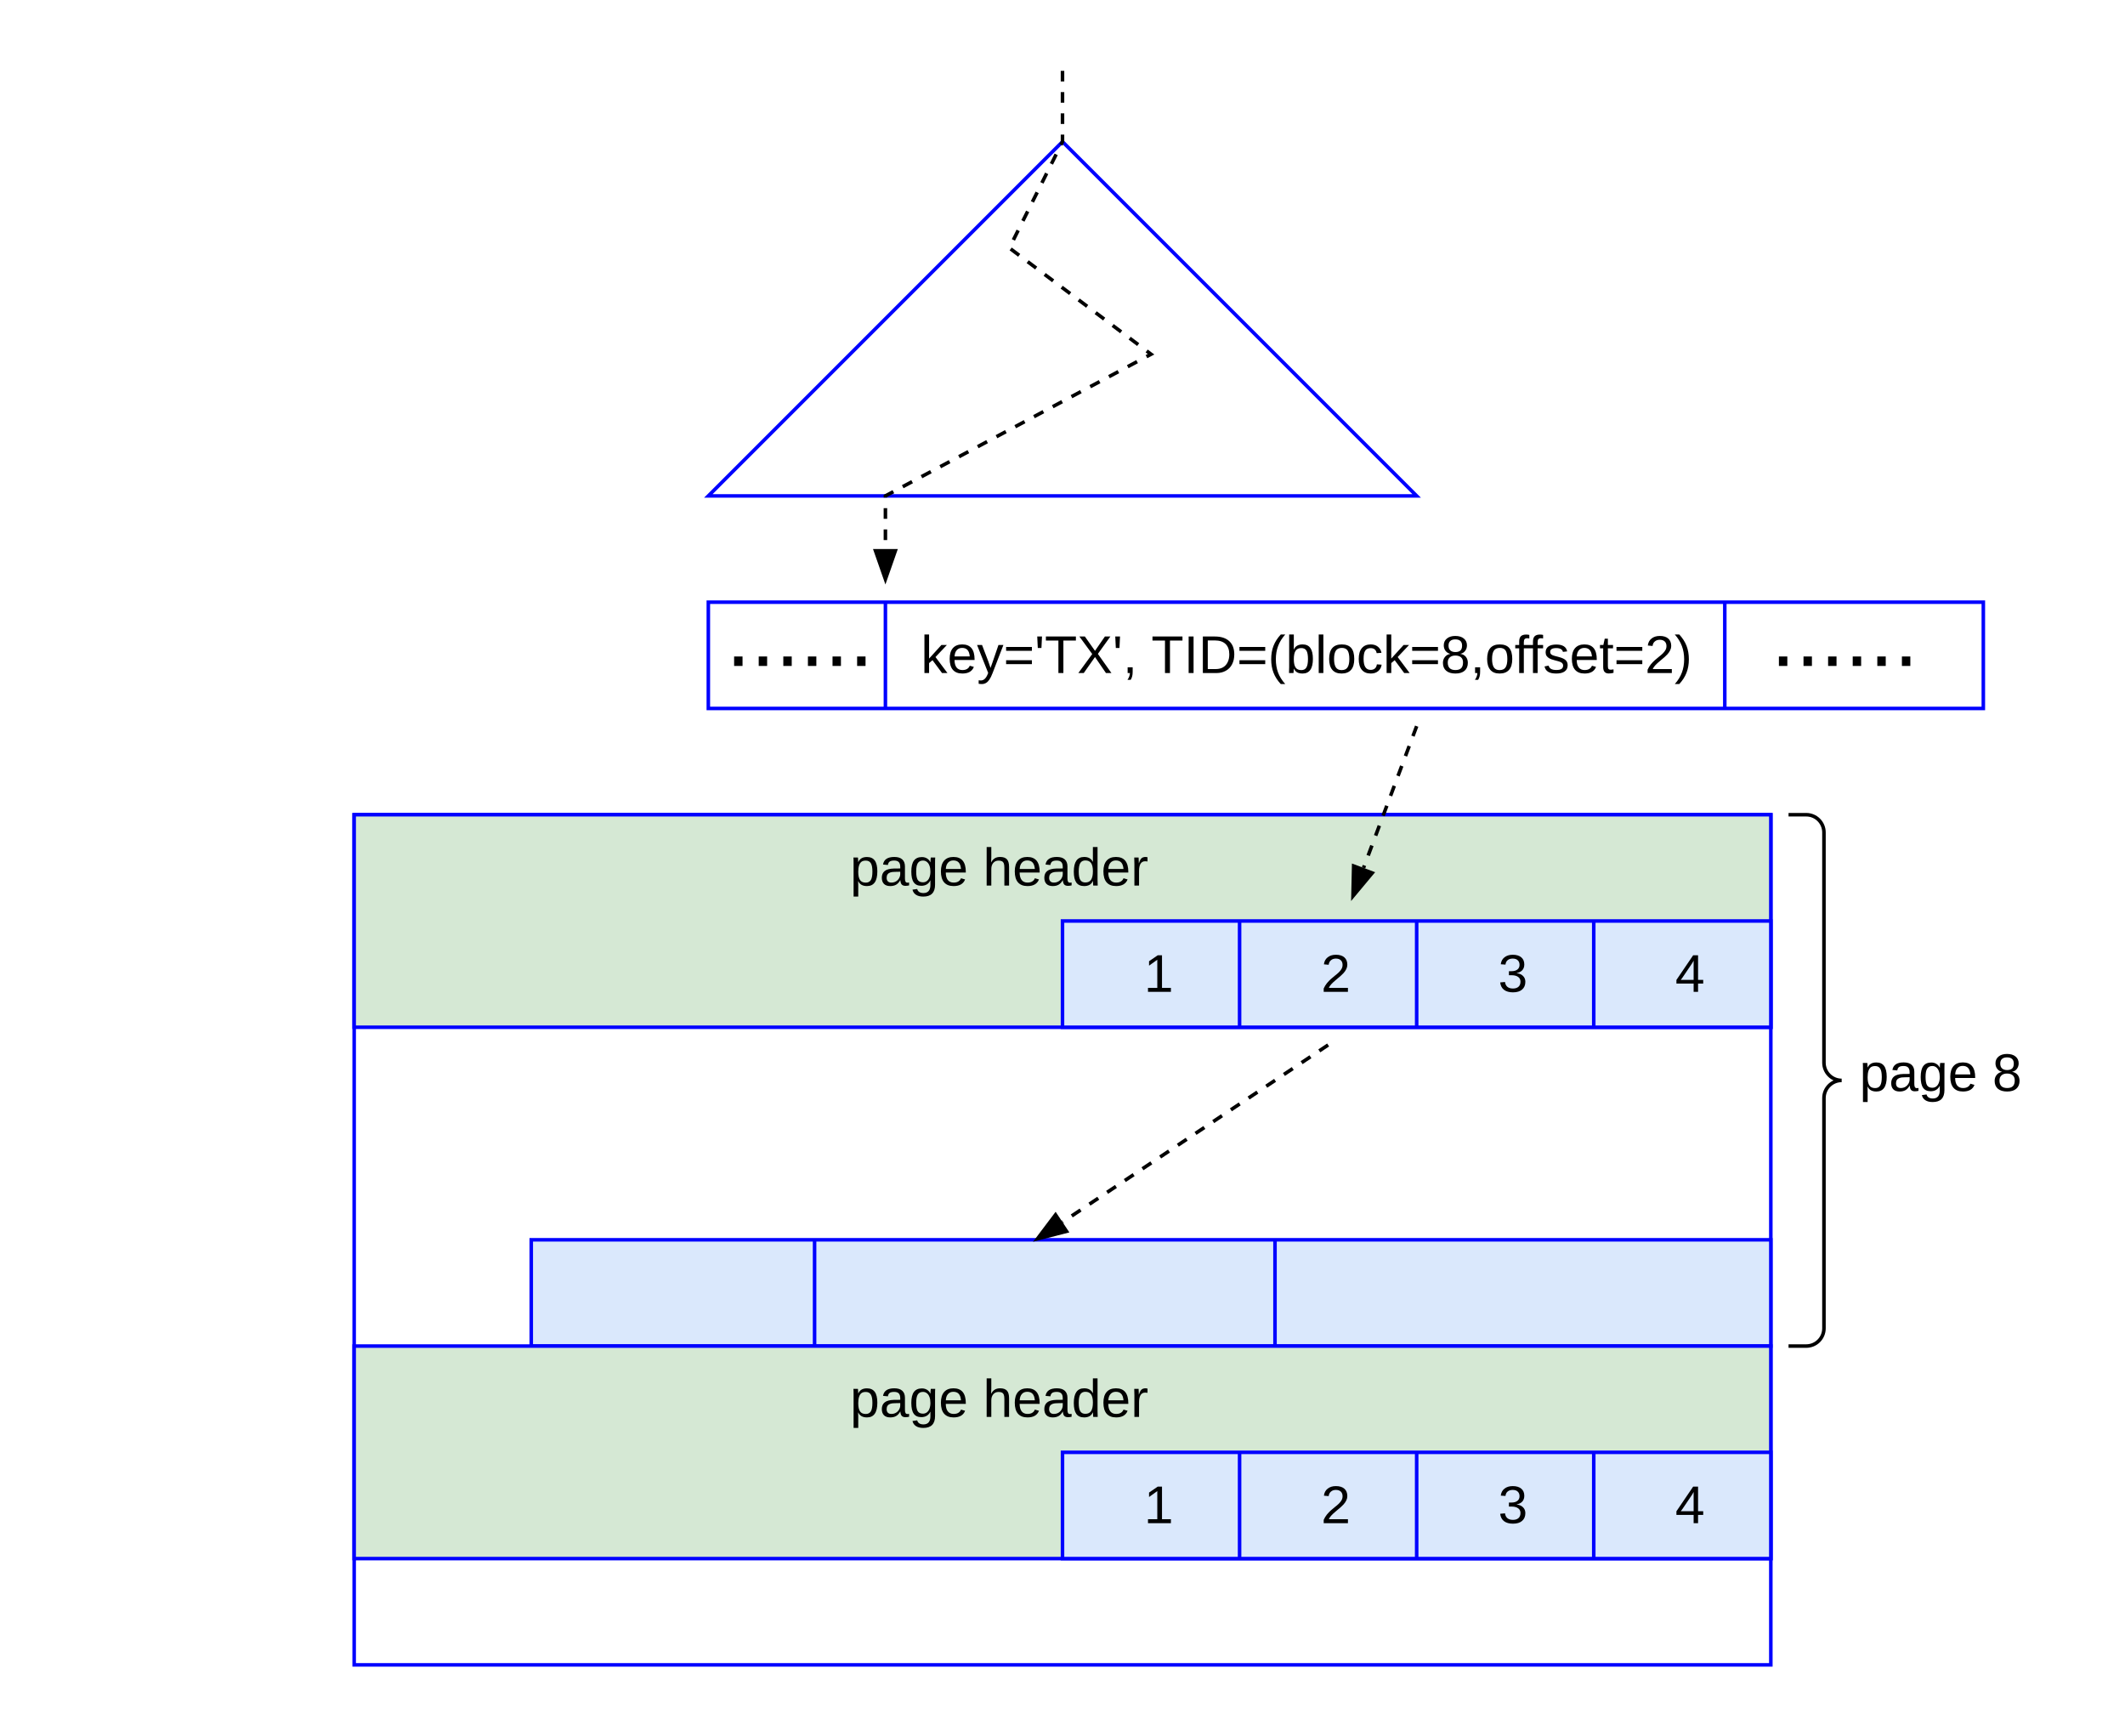
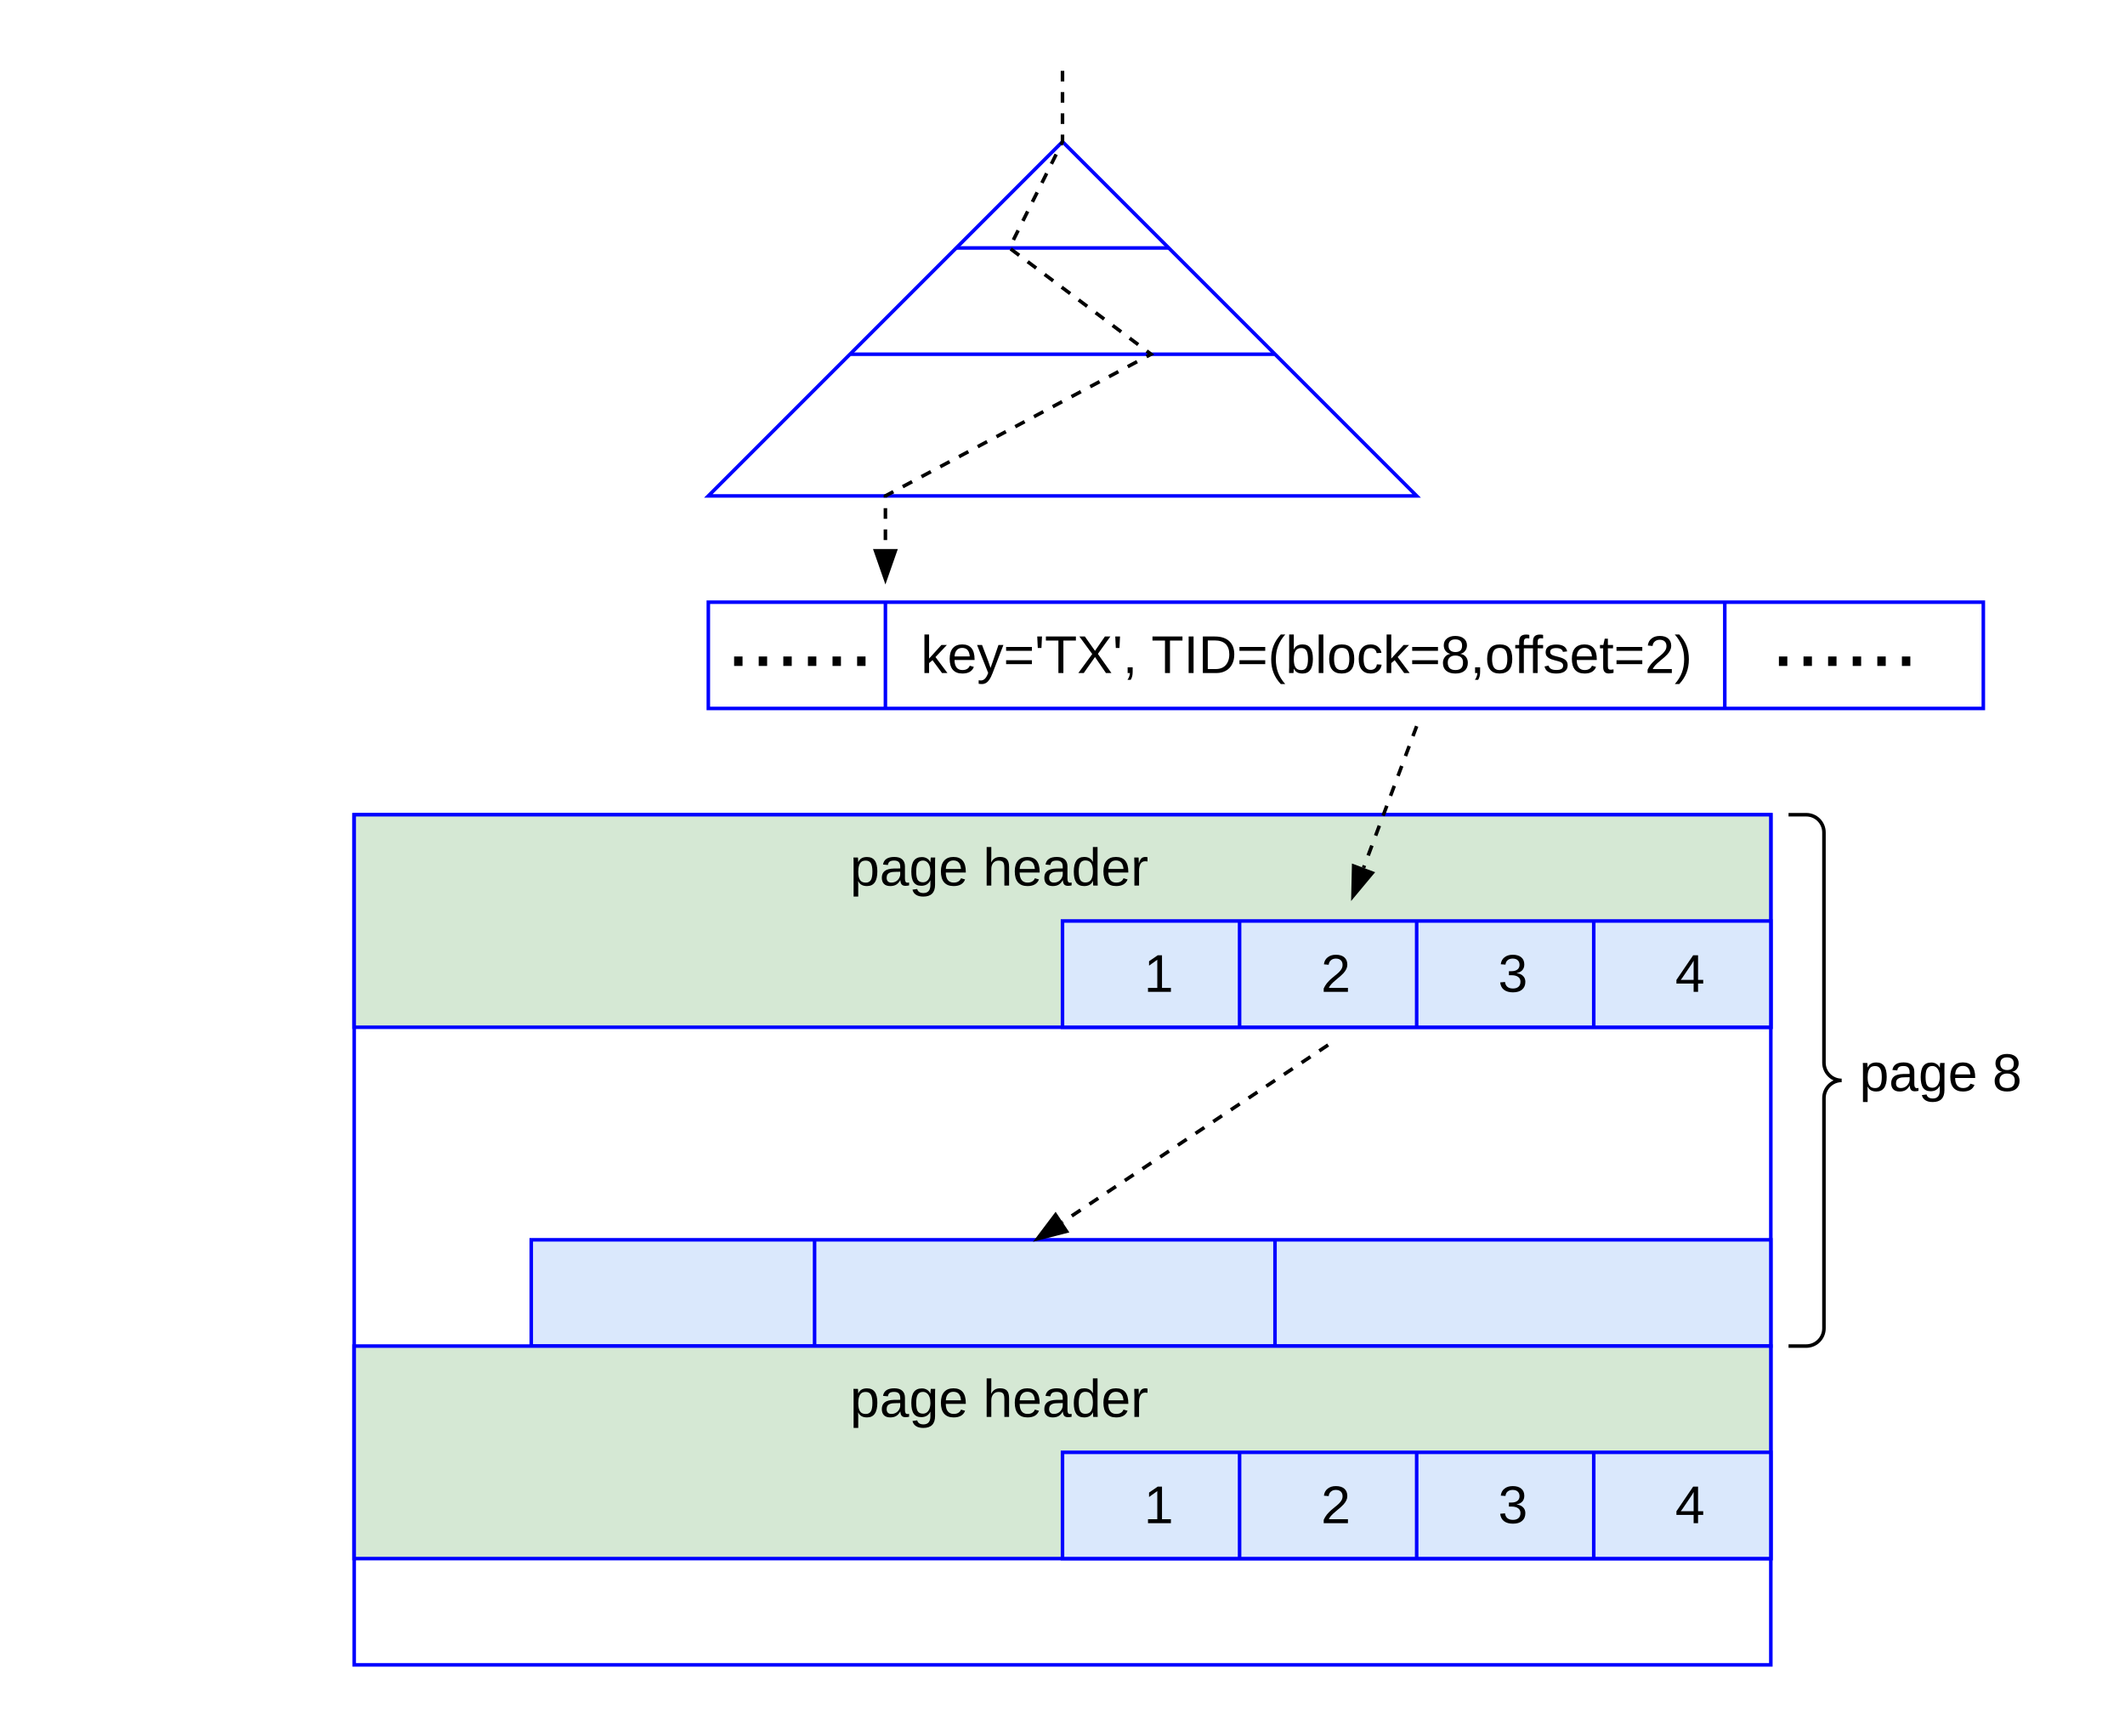
<svg xmlns="http://www.w3.org/2000/svg" version="1.1" width="600" height="490">
  <defs>
    <marker id="arrowhead" markerWidth="10" markerHeight="7" refX="0" refY="3.5" orient="auto">
      <polygon points="0 0, 10 3.5, 0 7" />
    </marker>
  </defs>
  <path d="M 300 40 l 100 100 h -200 l 100 -100" stroke="#0000FF" stroke-width="1" fill="none" />
+   <path d="M 270 70 h 60 " stroke="#0000FF" stroke-width="1" fill="none" />
+   <path d="M 240 100 h 120 " stroke="#0000FF" stroke-width="1" fill="none" />
  <rect x="200" y="170" width="360" height="30" style="fill:none;stroke:#0000FF;stroke-width:1" />
  <text x="205" y="188" style="font-size:25px;font-family:'Arial'">......</text>
  <text x="500" y="188" style="font-size:25px;font-family:'Arial'">......</text>
  <text x="260" y="190" style="font-size:15px;font-family:'Arial'">key='TX', TID=(block=8,offset=2)</text>
  <path d="M 250 170 v 30" stroke="#0000FF" stroke-width="1" fill="none" />
  <path d="M 487 170 v 30" stroke="#0000FF" stroke-width="1" fill="none" />
  <path d="M 300 20 v 20 l -15 30 l 40 30 l -75 40 V 155" stroke="#000000" stroke-width="1" fill="none" stroke-dasharray="3,3" marker-end="url(#arrowhead)" />
  <rect x="100" y="230" width="400" height="240" style="fill:none;stroke:#0000FF;stroke-width:1" />
  <rect x="100" y="230" width="400" height="60" style="fill:rgb(213,232,212);stroke:#0000FF;stroke-width:1" />
  <rect x="300" y="260" width="200" height="30" style="fill:#DAE8FC;stroke:#0000FF;stroke-width:1" />
  <text x="240" y="250" style="font-size:15px;font-family:'Arial'">page header</text>
  <path d="M 350 260 v 30" stroke="#0000FF" stroke-width="1" fill="none" />
  <path d="M 400 260 v 30" stroke="#0000FF" stroke-width="1" fill="none" />
  <path d="M 450 260 v 30" stroke="#0000FF" stroke-width="1" fill="none" />
  <text x="323" y="280" style="font-size:15px;font-family:'Arial'">1</text>
  <text x="373" y="280" style="font-size:15px;font-family:'Arial'">2</text>
  <text x="423" y="280" style="font-size:15px;font-family:'Arial'">3</text>
  <text x="473" y="280" style="font-size:15px;font-family:'Arial'">4</text>
  <rect x="150" y="350" width="350" height="30" style="fill:#DAE8FC;stroke:#0000FF;stroke-width:1" />
  <path d="M 230 350 v 30" stroke="#0000FF" stroke-width="1" fill="none" />
  <path d="M 360 350 v 30" stroke="#0000FF" stroke-width="1" fill="none" />
  <rect x="100" y="380" width="400" height="60" style="fill:rgb(213,232,212);stroke:#0000FF;stroke-width:1" />
  <rect x="300" y="410" width="200" height="30" style="fill:#DAE8FC;stroke:#0000FF;stroke-width:1" />
  <text x="240" y="400" style="font-size:15px;font-family:'Arial'">page header</text>
  <path d="M 350 410 v 30" stroke="#0000FF" stroke-width="1" fill="none" />
  <path d="M 400 410 v 30" stroke="#0000FF" stroke-width="1" fill="none" />
  <path d="M 450 410 v 30" stroke="#0000FF" stroke-width="1" fill="none" />
  <text x="323" y="430" style="font-size:15px;font-family:'Arial'">1</text>
  <text x="373" y="430" style="font-size:15px;font-family:'Arial'">2</text>
  <text x="423" y="430" style="font-size:15px;font-family:'Arial'">3</text>
  <text x="473" y="430" style="font-size:15px;font-family:'Arial'">4</text>
  <path d="M 400 205 L 385 245" stroke="#000000" stroke-width="1" fill="none" stroke-dasharray="3,3" marker-end="url(#arrowhead)" />
  <path d="M 375 295 L 300 345" stroke="#000000" stroke-width="1" fill="none" stroke-dasharray="3,3" marker-end="url(#arrowhead)" />
  <path d="M 505 230 h 5 a 5 5 0 0 1 5 5 v 65 a 5 5 0 0 0 5 5 a 5 5 0 0 0 -5 5 v 65 a 5 5 0 0 1 -5 5 h -5" stroke="#000000" stroke-width="1" fill="none" />
  <text x="525" y="308" style="font-size:15px;font-family:'Arial'">page 8</text>
</svg>
